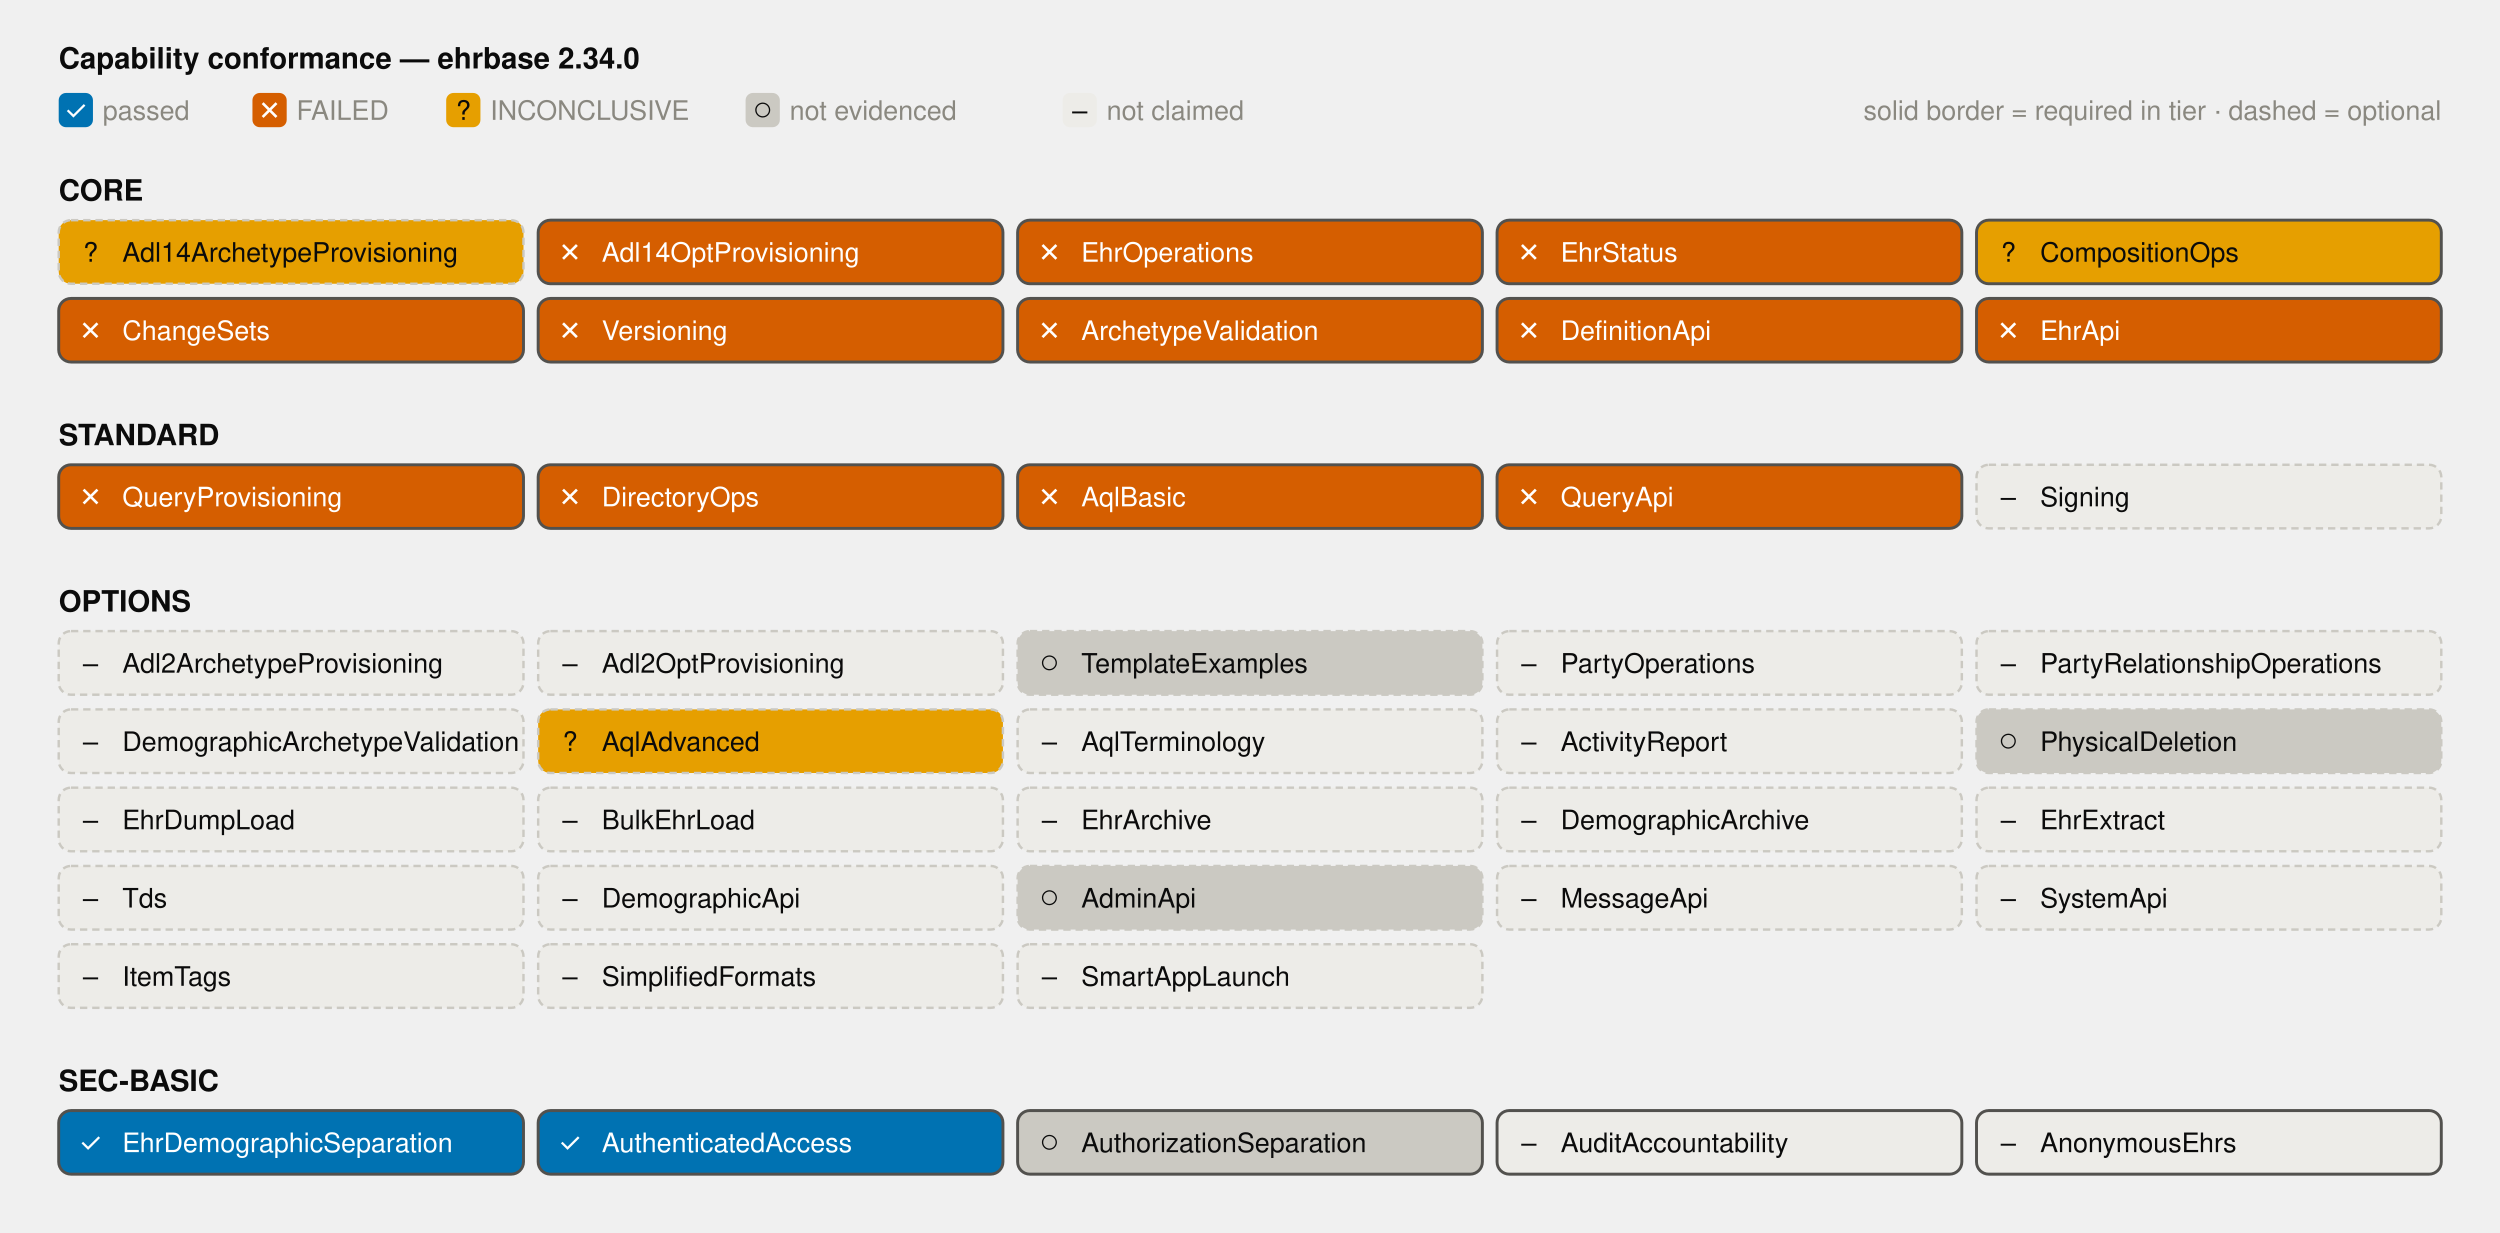
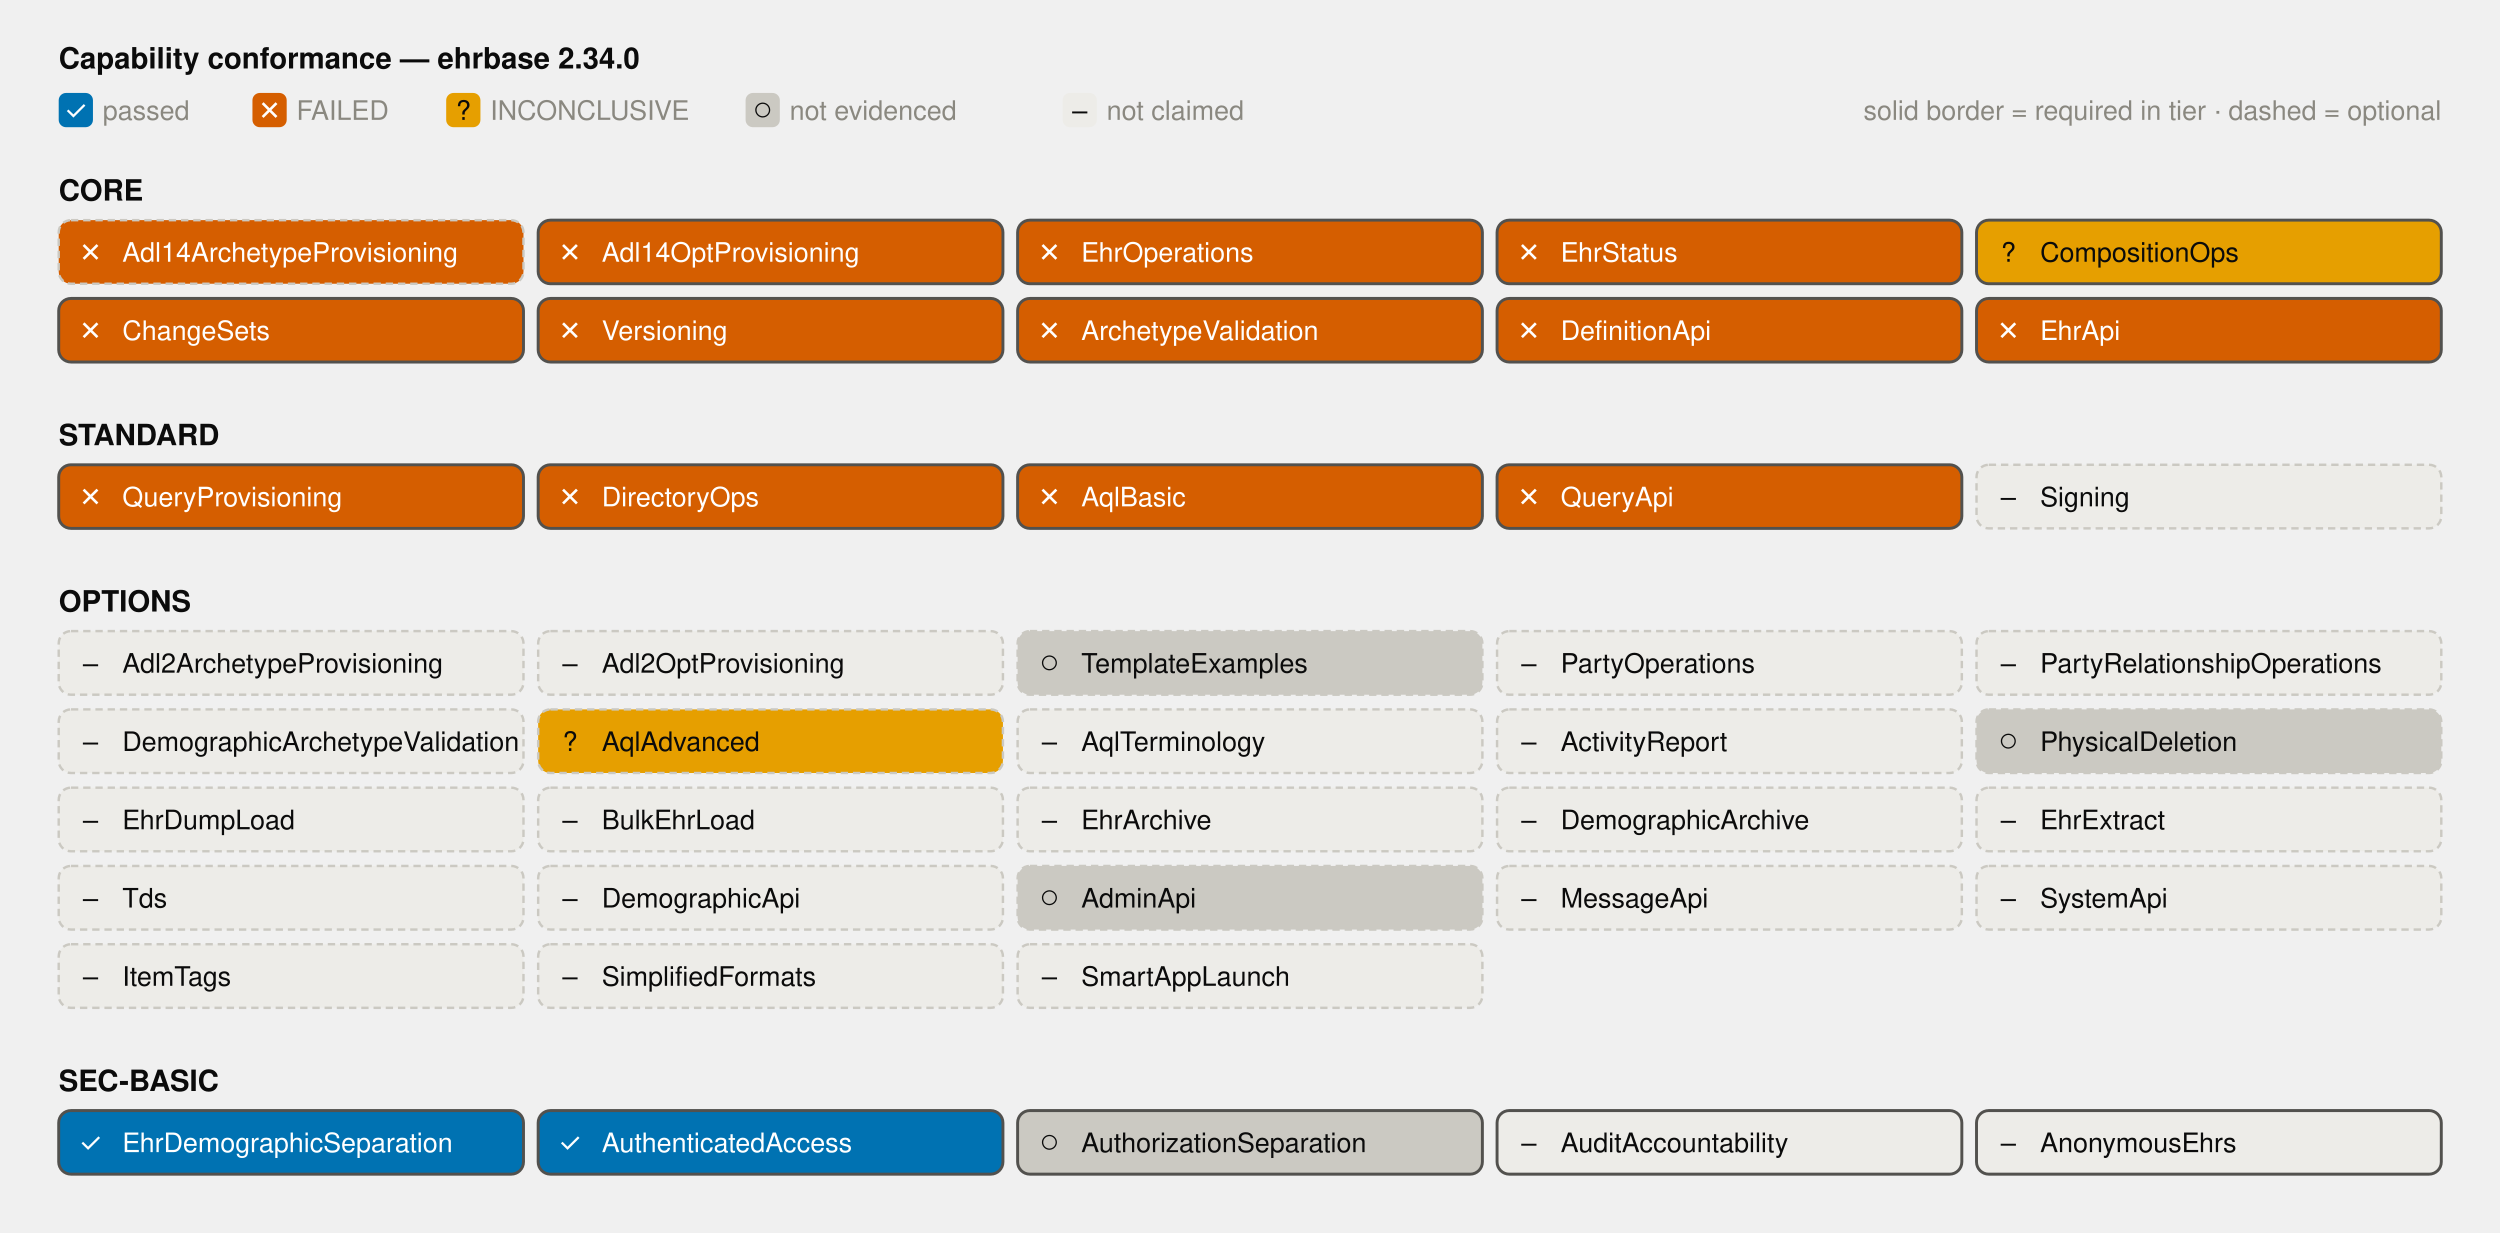
<svg xmlns="http://www.w3.org/2000/svg" viewBox="0 0 1022 504" width="1022" height="504" role="img">
  <style>
text { fill: #52514e; font: 12px -apple-system, 'Segoe UI', Helvetica, Arial, sans-serif; }
.title { fill: #0b0b0b; font-weight: 600; }
.muted { fill: #8a8880; font-size: 11px; }
.grid { stroke: #e4e2dd; stroke-width: 1; }
.cell-label { fill: #ffffff; font-size: 11px; }
.cell-label-dim { fill: #0b0b0b; font-size: 11px; }
.ev-passed { fill: #0072b2; }
.ev-failed { fill: #d55e00; }
.ev-inconclusive { fill: #e69f00; }
.ev-not-evidenced { fill: #cbc9c2; }
.ev-not-claimed { fill: #edece8; }
.cell-required { stroke: #52514e; stroke-width: 1.2; }
.cell-optional { stroke: #cbc9c2; stroke-width: 1; stroke-dasharray: 3 2; }
.bar-passed { fill: #0072b2; }
.bar-failed { fill: #d55e00; }
.bar-errored { fill: #e69f00; }
.bar-na { fill: #cbc9c2; }
.seg-label { fill: #ffffff; font-size: 10.5px; }
.seg-label-dim { fill: #0b0b0b; font-size: 10.5px; }
@media (prefers-color-scheme: dark) {
text { fill: #c3c2b7; }
.title { fill: #ffffff; }
.muted { fill: #8f8e85; }
.grid { stroke: #3a3a38; }
.cell-label { fill: #ffffff; }
.cell-label-dim { fill: #e8e6e0; }
.ev-passed { fill: #3987e5; }
.ev-failed { fill: #e5484d; }
.ev-inconclusive { fill: #f5a623; }
.ev-not-evidenced { fill: #4a4a47; }
.ev-not-claimed { fill: #2b2b29; }
.cell-required { stroke: #c3c2b7; }
.cell-optional { stroke: #4a4a47; }
.bar-passed { fill: #3987e5; }
.bar-failed { fill: #e5484d; }
.bar-errored { fill: #d9a514; }
.bar-na { fill: #4a4a47; }
.seg-label-dim { fill: #e8e6e0; }
}
</style>
  <text x="24" y="28" class="title">Capability conformance — ehrbase 2.34.0</text>
  <rect x="24" y="38" width="14" height="14" rx="3" class="ev-passed" />
  <text x="31" y="49" class="cell-label" text-anchor="middle" font-size="10">✓</text>
  <text x="42" y="49" class="muted">passed</text>
  <rect x="103.2" y="38" width="14" height="14" rx="3" class="ev-failed" />
  <text x="110.2" y="49" class="cell-label" text-anchor="middle" font-size="10">✕</text>
  <text x="121.2" y="49" class="muted">FAILED</text>
  <rect x="182.4" y="38" width="14" height="14" rx="3" class="ev-inconclusive" />
  <text x="189.4" y="49" class="cell-label-dim" text-anchor="middle" font-size="10">?</text>
  <text x="200.4" y="49" class="muted">INCONCLUSIVE</text>
  <rect x="304.8" y="38" width="14" height="14" rx="3" class="ev-not-evidenced" />
  <text x="311.8" y="49" class="cell-label-dim" text-anchor="middle" font-size="10">○</text>
  <text x="322.8" y="49" class="muted">not evidenced</text>
  <rect x="434.4" y="38" width="14" height="14" rx="3" class="ev-not-claimed" />
  <text x="441.4" y="49" class="cell-label-dim" text-anchor="middle" font-size="10">–</text>
  <text x="452.4" y="49" class="muted">not claimed</text>
  <text x="998" y="49" class="muted" text-anchor="end">solid border = required in tier · dashed = optional</text>
  <text x="24" y="82" class="title" font-size="12">CORE</text>
-   <rect x="24" y="90" width="190" height="26" rx="5" class="ev-inconclusive cell-optional" />
-   <text x="37" y="107" class="cell-label-dim" text-anchor="middle">?</text>
-   <text x="50" y="107" class="cell-label-dim sm">Adl14ArchetypeProvisioning</text>
+   <rect x="24" y="90" width="190" height="26" rx="5" class="ev-failed cell-optional" />
+   <text x="37" y="107" class="cell-label" text-anchor="middle">✕</text>
+   <text x="50" y="107" class="cell-label sm">Adl14ArchetypeProvisioning</text>
  <rect x="220" y="90" width="190" height="26" rx="5" class="ev-failed cell-required" />
  <text x="233" y="107" class="cell-label" text-anchor="middle">✕</text>
  <text x="246" y="107" class="cell-label">Adl14OptProvisioning</text>
  <rect x="416" y="90" width="190" height="26" rx="5" class="ev-failed cell-required" />
  <text x="429" y="107" class="cell-label" text-anchor="middle">✕</text>
  <text x="442" y="107" class="cell-label">EhrOperations</text>
  <rect x="612" y="90" width="190" height="26" rx="5" class="ev-failed cell-required" />
  <text x="625" y="107" class="cell-label" text-anchor="middle">✕</text>
  <text x="638" y="107" class="cell-label">EhrStatus</text>
  <rect x="808" y="90" width="190" height="26" rx="5" class="ev-inconclusive cell-required" />
  <text x="821" y="107" class="cell-label-dim" text-anchor="middle">?</text>
  <text x="834" y="107" class="cell-label-dim">CompositionOps</text>
  <rect x="24" y="122" width="190" height="26" rx="5" class="ev-failed cell-required" />
  <text x="37" y="139" class="cell-label" text-anchor="middle">✕</text>
  <text x="50" y="139" class="cell-label">ChangeSets</text>
  <rect x="220" y="122" width="190" height="26" rx="5" class="ev-failed cell-required" />
  <text x="233" y="139" class="cell-label" text-anchor="middle">✕</text>
  <text x="246" y="139" class="cell-label">Versioning</text>
  <rect x="416" y="122" width="190" height="26" rx="5" class="ev-failed cell-required" />
  <text x="429" y="139" class="cell-label" text-anchor="middle">✕</text>
  <text x="442" y="139" class="cell-label">ArchetypeValidation</text>
  <rect x="612" y="122" width="190" height="26" rx="5" class="ev-failed cell-required" />
  <text x="625" y="139" class="cell-label" text-anchor="middle">✕</text>
  <text x="638" y="139" class="cell-label">DefinitionApi</text>
  <rect x="808" y="122" width="190" height="26" rx="5" class="ev-failed cell-required" />
  <text x="821" y="139" class="cell-label" text-anchor="middle">✕</text>
  <text x="834" y="139" class="cell-label">EhrApi</text>
  <text x="24" y="182" class="title" font-size="12">STANDARD</text>
  <rect x="24" y="190" width="190" height="26" rx="5" class="ev-failed cell-required" />
  <text x="37" y="207" class="cell-label" text-anchor="middle">✕</text>
  <text x="50" y="207" class="cell-label">QueryProvisioning</text>
  <rect x="220" y="190" width="190" height="26" rx="5" class="ev-failed cell-required" />
  <text x="233" y="207" class="cell-label" text-anchor="middle">✕</text>
  <text x="246" y="207" class="cell-label">DirectoryOps</text>
  <rect x="416" y="190" width="190" height="26" rx="5" class="ev-failed cell-required" />
  <text x="429" y="207" class="cell-label" text-anchor="middle">✕</text>
  <text x="442" y="207" class="cell-label">AqlBasic</text>
  <rect x="612" y="190" width="190" height="26" rx="5" class="ev-failed cell-required" />
  <text x="625" y="207" class="cell-label" text-anchor="middle">✕</text>
  <text x="638" y="207" class="cell-label">QueryApi</text>
  <rect x="808" y="190" width="190" height="26" rx="5" class="ev-not-claimed cell-optional" />
  <text x="821" y="207" class="cell-label-dim" text-anchor="middle">–</text>
  <text x="834" y="207" class="cell-label-dim">Signing</text>
  <text x="24" y="250" class="title" font-size="12">OPTIONS</text>
  <rect x="24" y="258" width="190" height="26" rx="5" class="ev-not-claimed cell-optional" />
  <text x="37" y="275" class="cell-label-dim" text-anchor="middle">–</text>
  <text x="50" y="275" class="cell-label-dim sm">Adl2ArchetypeProvisioning</text>
  <rect x="220" y="258" width="190" height="26" rx="5" class="ev-not-claimed cell-optional" />
  <text x="233" y="275" class="cell-label-dim" text-anchor="middle">–</text>
  <text x="246" y="275" class="cell-label-dim">Adl2OptProvisioning</text>
  <rect x="416" y="258" width="190" height="26" rx="5" class="ev-not-evidenced cell-optional" />
  <text x="429" y="275" class="cell-label-dim" text-anchor="middle">○</text>
  <text x="442" y="275" class="cell-label-dim">TemplateExamples</text>
  <rect x="612" y="258" width="190" height="26" rx="5" class="ev-not-claimed cell-optional" />
  <text x="625" y="275" class="cell-label-dim" text-anchor="middle">–</text>
  <text x="638" y="275" class="cell-label-dim">PartyOperations</text>
  <rect x="808" y="258" width="190" height="26" rx="5" class="ev-not-claimed cell-optional" />
  <text x="821" y="275" class="cell-label-dim" text-anchor="middle">–</text>
  <text x="834" y="275" class="cell-label-dim sm">PartyRelationshipOperations</text>
  <rect x="24" y="290" width="190" height="26" rx="5" class="ev-not-claimed cell-optional" />
  <text x="37" y="307" class="cell-label-dim" text-anchor="middle">–</text>
  <text x="50" y="307" class="cell-label-dim sm">DemographicArchetypeValidation</text>
  <rect x="220" y="290" width="190" height="26" rx="5" class="ev-inconclusive cell-optional" />
  <text x="233" y="307" class="cell-label-dim" text-anchor="middle">?</text>
  <text x="246" y="307" class="cell-label-dim">AqlAdvanced</text>
  <rect x="416" y="290" width="190" height="26" rx="5" class="ev-not-claimed cell-optional" />
  <text x="429" y="307" class="cell-label-dim" text-anchor="middle">–</text>
  <text x="442" y="307" class="cell-label-dim">AqlTerminology</text>
  <rect x="612" y="290" width="190" height="26" rx="5" class="ev-not-claimed cell-optional" />
  <text x="625" y="307" class="cell-label-dim" text-anchor="middle">–</text>
  <text x="638" y="307" class="cell-label-dim">ActivityReport</text>
  <rect x="808" y="290" width="190" height="26" rx="5" class="ev-not-evidenced cell-optional" />
  <text x="821" y="307" class="cell-label-dim" text-anchor="middle">○</text>
  <text x="834" y="307" class="cell-label-dim">PhysicalDeletion</text>
  <rect x="24" y="322" width="190" height="26" rx="5" class="ev-not-claimed cell-optional" />
  <text x="37" y="339" class="cell-label-dim" text-anchor="middle">–</text>
  <text x="50" y="339" class="cell-label-dim">EhrDumpLoad</text>
  <rect x="220" y="322" width="190" height="26" rx="5" class="ev-not-claimed cell-optional" />
  <text x="233" y="339" class="cell-label-dim" text-anchor="middle">–</text>
  <text x="246" y="339" class="cell-label-dim">BulkEhrLoad</text>
  <rect x="416" y="322" width="190" height="26" rx="5" class="ev-not-claimed cell-optional" />
  <text x="429" y="339" class="cell-label-dim" text-anchor="middle">–</text>
  <text x="442" y="339" class="cell-label-dim">EhrArchive</text>
  <rect x="612" y="322" width="190" height="26" rx="5" class="ev-not-claimed cell-optional" />
  <text x="625" y="339" class="cell-label-dim" text-anchor="middle">–</text>
  <text x="638" y="339" class="cell-label-dim">DemographicArchive</text>
  <rect x="808" y="322" width="190" height="26" rx="5" class="ev-not-claimed cell-optional" />
  <text x="821" y="339" class="cell-label-dim" text-anchor="middle">–</text>
  <text x="834" y="339" class="cell-label-dim">EhrExtract</text>
  <rect x="24" y="354" width="190" height="26" rx="5" class="ev-not-claimed cell-optional" />
  <text x="37" y="371" class="cell-label-dim" text-anchor="middle">–</text>
  <text x="50" y="371" class="cell-label-dim">Tds</text>
  <rect x="220" y="354" width="190" height="26" rx="5" class="ev-not-claimed cell-optional" />
  <text x="233" y="371" class="cell-label-dim" text-anchor="middle">–</text>
  <text x="246" y="371" class="cell-label-dim">DemographicApi</text>
  <rect x="416" y="354" width="190" height="26" rx="5" class="ev-not-evidenced cell-optional" />
  <text x="429" y="371" class="cell-label-dim" text-anchor="middle">○</text>
  <text x="442" y="371" class="cell-label-dim">AdminApi</text>
  <rect x="612" y="354" width="190" height="26" rx="5" class="ev-not-claimed cell-optional" />
  <text x="625" y="371" class="cell-label-dim" text-anchor="middle">–</text>
  <text x="638" y="371" class="cell-label-dim">MessageApi</text>
  <rect x="808" y="354" width="190" height="26" rx="5" class="ev-not-claimed cell-optional" />
  <text x="821" y="371" class="cell-label-dim" text-anchor="middle">–</text>
  <text x="834" y="371" class="cell-label-dim">SystemApi</text>
  <rect x="24" y="386" width="190" height="26" rx="5" class="ev-not-claimed cell-optional" />
  <text x="37" y="403" class="cell-label-dim" text-anchor="middle">–</text>
  <text x="50" y="403" class="cell-label-dim">ItemTags</text>
  <rect x="220" y="386" width="190" height="26" rx="5" class="ev-not-claimed cell-optional" />
  <text x="233" y="403" class="cell-label-dim" text-anchor="middle">–</text>
  <text x="246" y="403" class="cell-label-dim">SimplifiedFormats</text>
  <rect x="416" y="386" width="190" height="26" rx="5" class="ev-not-claimed cell-optional" />
  <text x="429" y="403" class="cell-label-dim" text-anchor="middle">–</text>
  <text x="442" y="403" class="cell-label-dim">SmartAppLaunch</text>
  <text x="24" y="446" class="title" font-size="12">SEC-BASIC</text>
  <rect x="24" y="454" width="190" height="26" rx="5" class="ev-passed cell-required" />
  <text x="37" y="471" class="cell-label" text-anchor="middle">✓</text>
  <text x="50" y="471" class="cell-label">EhrDemographicSeparation</text>
  <rect x="220" y="454" width="190" height="26" rx="5" class="ev-passed cell-required" />
  <text x="233" y="471" class="cell-label" text-anchor="middle">✓</text>
  <text x="246" y="471" class="cell-label">AuthenticatedAccess</text>
  <rect x="416" y="454" width="190" height="26" rx="5" class="ev-not-evidenced cell-required" />
  <text x="429" y="471" class="cell-label-dim" text-anchor="middle">○</text>
  <text x="442" y="471" class="cell-label-dim">AuthorizationSeparation</text>
  <rect x="612" y="454" width="190" height="26" rx="5" class="ev-not-claimed cell-required" />
  <text x="625" y="471" class="cell-label-dim" text-anchor="middle">–</text>
  <text x="638" y="471" class="cell-label-dim">AuditAccountability</text>
  <rect x="808" y="454" width="190" height="26" rx="5" class="ev-not-claimed cell-required" />
  <text x="821" y="471" class="cell-label-dim" text-anchor="middle">–</text>
  <text x="834" y="471" class="cell-label-dim">AnonymousEhrs</text>
</svg>
